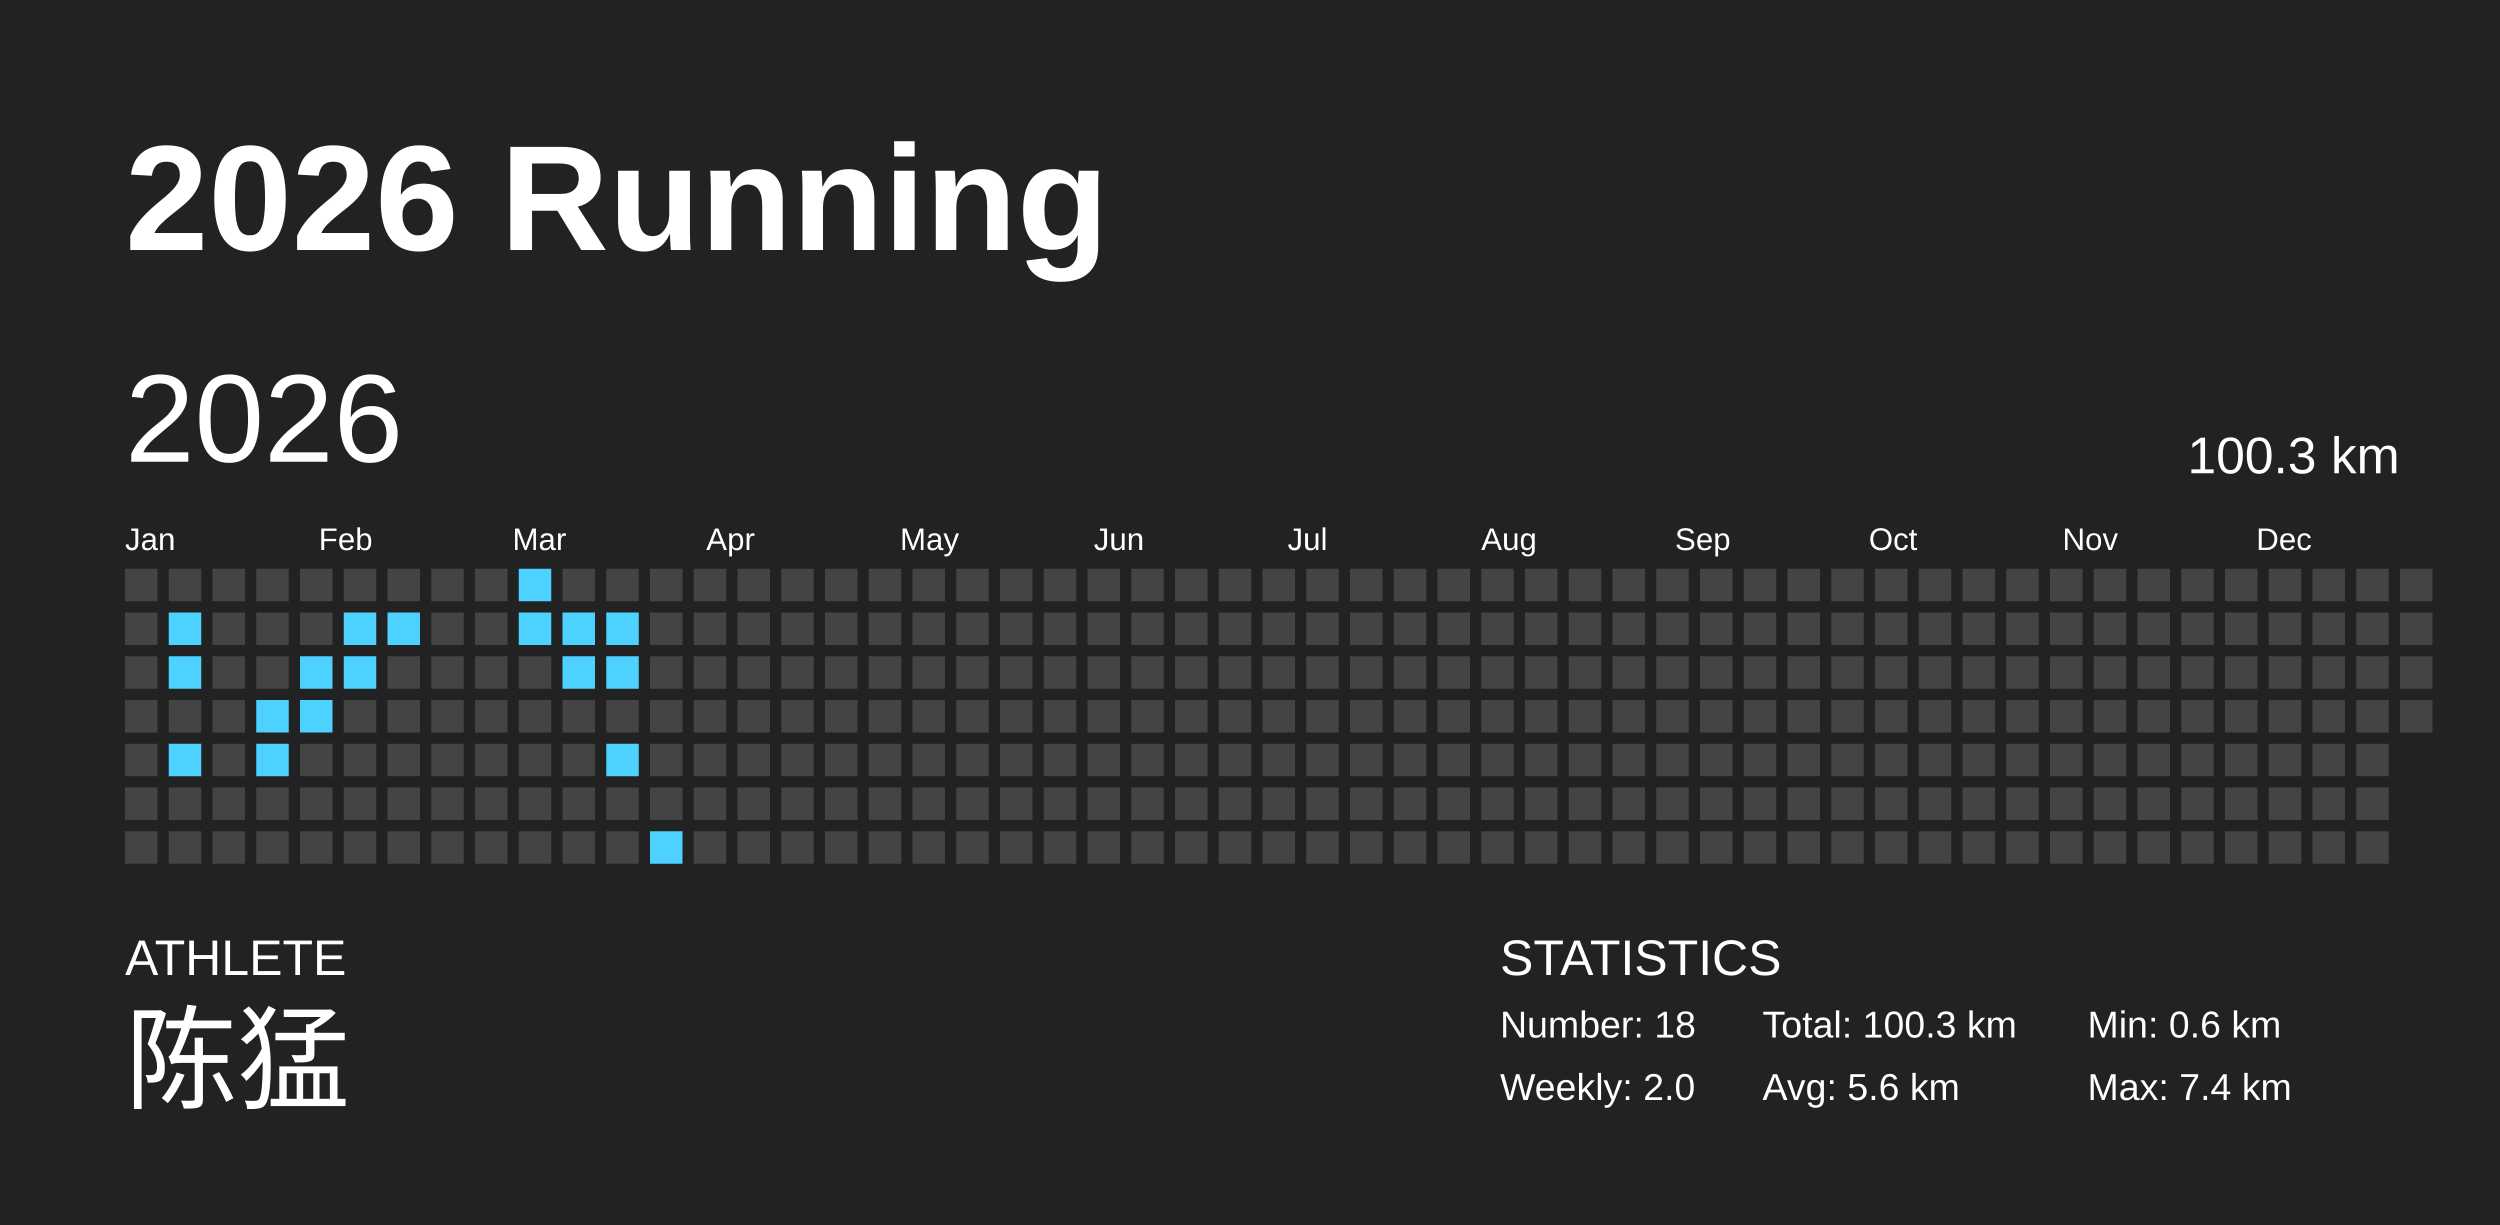
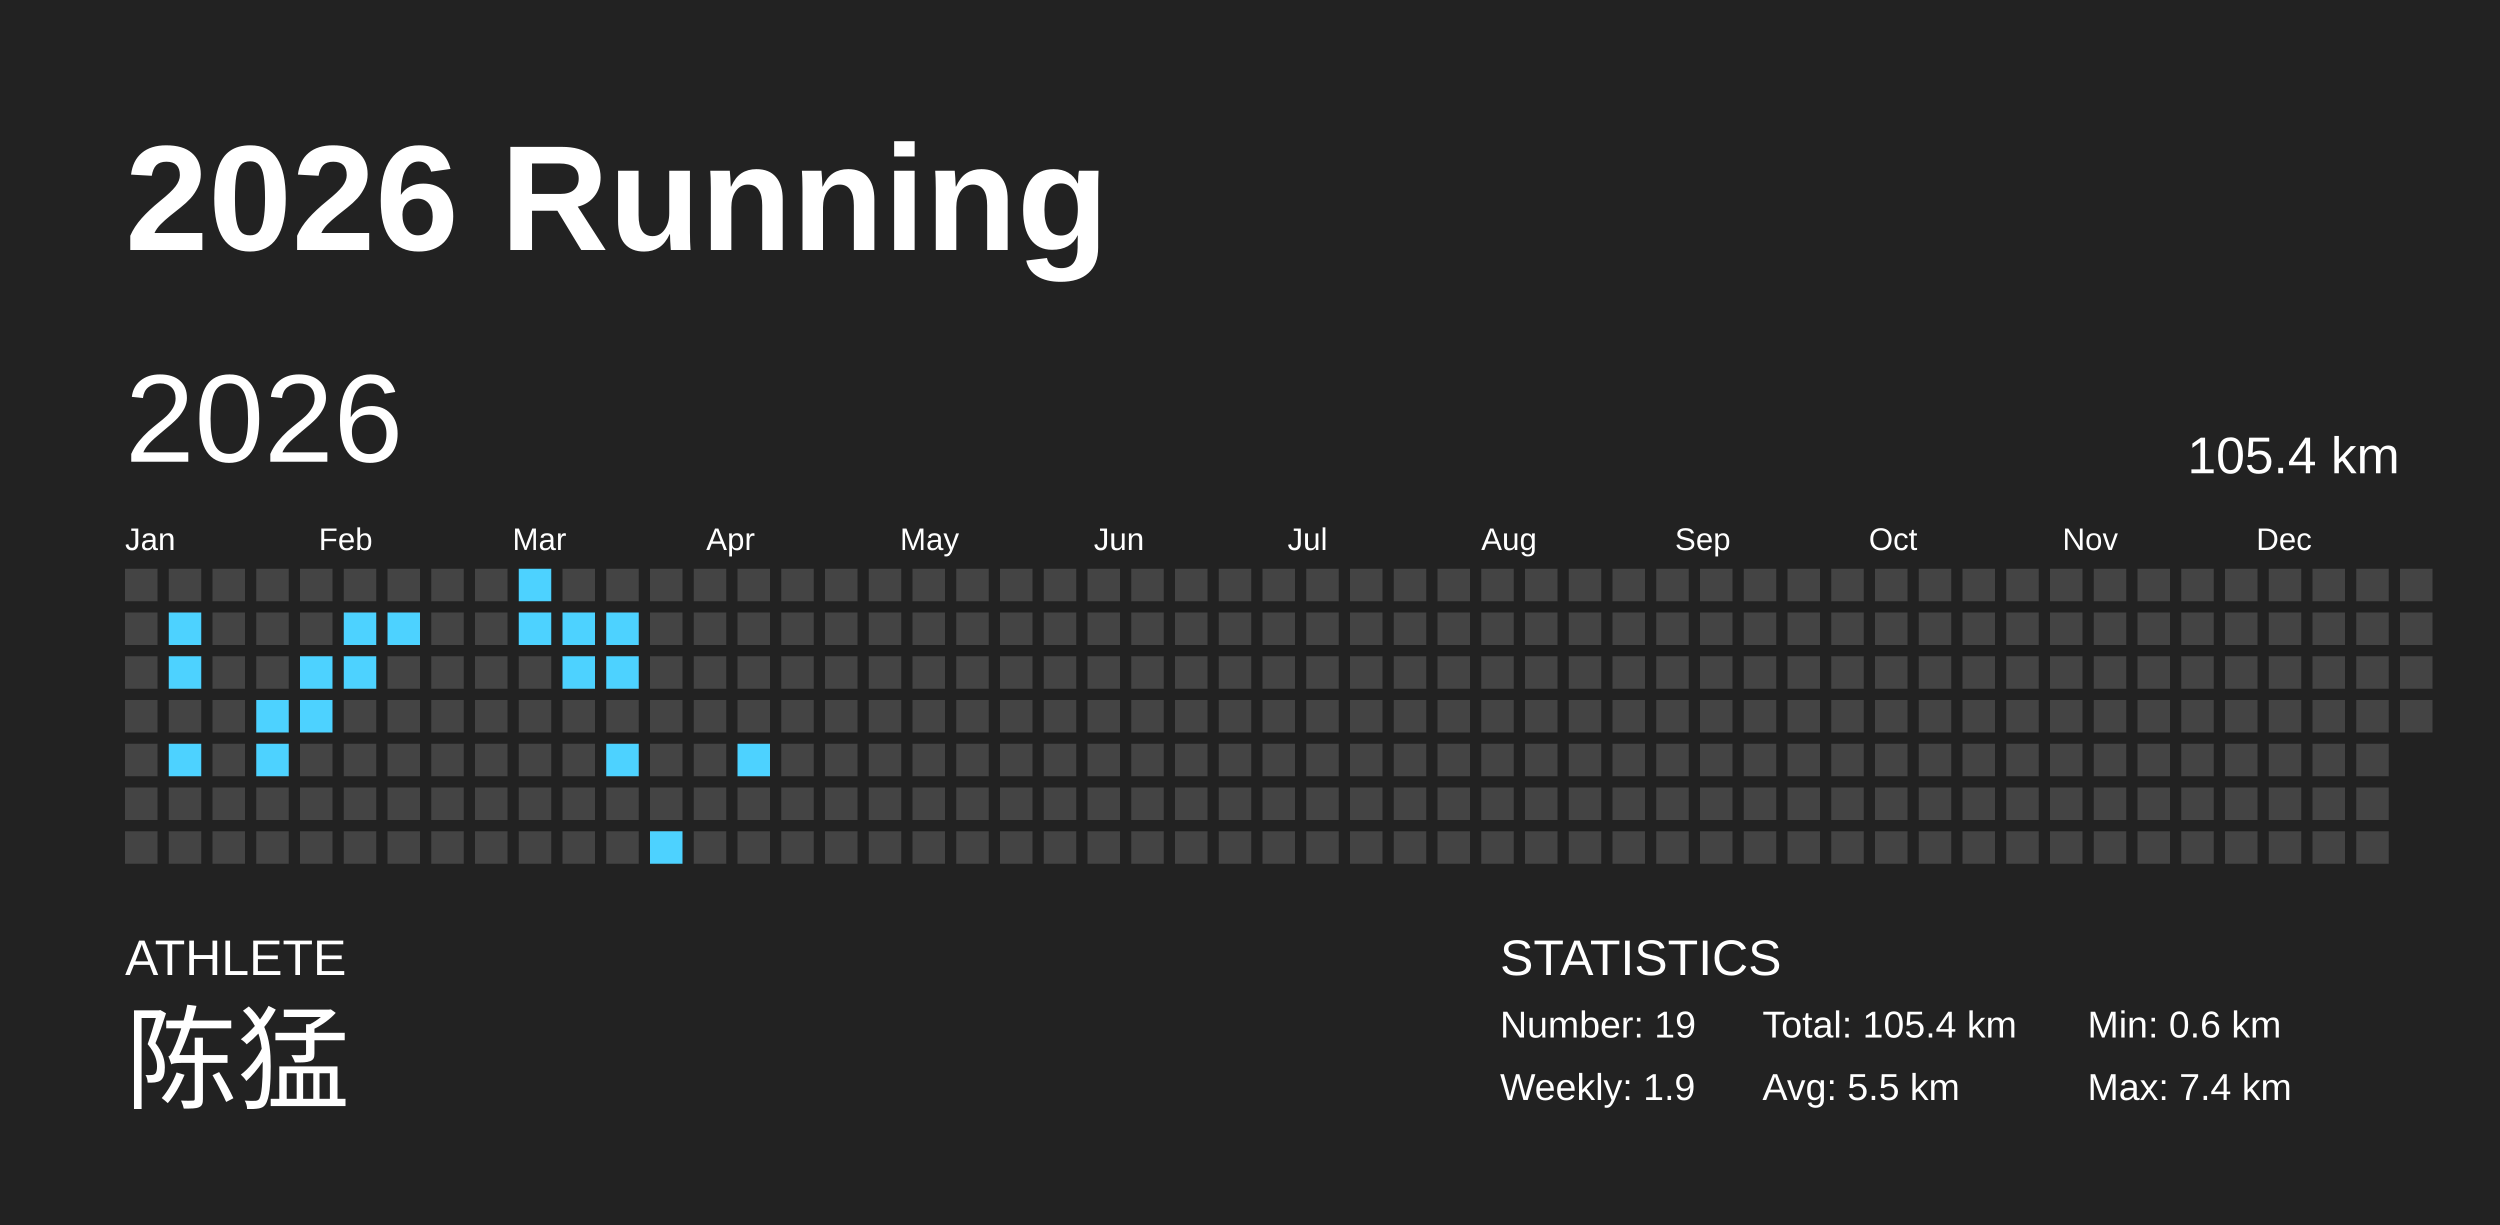
<svg xmlns="http://www.w3.org/2000/svg" baseProfile="full" height="98mm" version="1.1" viewBox="0,0,200,98" width="200mm">
  <defs />
  <rect fill="#222222" height="98" width="200" x="0" y="0" />
  <text fill="#FFFFFF" style="font-size:12px; font-family:Arial; font-weight:bold;" x="10" y="20">2026 Running</text>
  <text fill="#FFFFFF" style="font-size:4px; font-family:Arial" x="10" y="78">ATHLETE</text>
  <text fill="#FFFFFF" style="font-size:9px; font-family:Arial" x="10" y="88">陈猛</text>
  <text fill="#FFFFFF" style="font-size:4px; font-family:Arial" x="120" y="78">STATISTICS</text>
-   <text fill="#FFFFFF" style="font-size:3px; font-family:Arial" x="120" y="83">Number: 18</text>
-   <text fill="#FFFFFF" style="font-size:3px; font-family:Arial" x="120" y="88">Weekly: 2.0</text>
-   <text fill="#FFFFFF" style="font-size:3px; font-family:Arial" x="141" y="83">Total: 100.3 km</text>
-   <text fill="#FFFFFF" style="font-size:3px; font-family:Arial" x="141" y="88">Avg: 5.6 km</text>
+   <text fill="#FFFFFF" style="font-size:3px; font-family:Arial" x="120" y="83">Number: 19</text>
+   <text fill="#FFFFFF" style="font-size:3px; font-family:Arial" x="120" y="88">Weekly: 1.9</text>
+   <text fill="#FFFFFF" style="font-size:3px; font-family:Arial" x="141" y="83">Total: 105.4 km</text>
+   <text fill="#FFFFFF" style="font-size:3px; font-family:Arial" x="141" y="88">Avg: 5.5 km</text>
  <text fill="#FFFFFF" style="font-size:3px; font-family:Arial" x="167" y="83">Min: 0.6 km</text>
  <text fill="#FFFFFF" style="font-size:3px; font-family:Arial" x="167" y="88">Max: 7.4 km</text>
  <text dominant-baseline="hanging" fill="#FFFFFF" style="font-size:10.0px; font-family:Arial;" x="10" y="30">2026</text>
-   <text dominant-baseline="hanging" fill="#FFFFFF" style="font-size:4.125px; font-family:Arial;" x="175" y="35">100.3 km</text>
+   <text dominant-baseline="hanging" fill="#FFFFFF" style="font-size:4.125px; font-family:Arial;" x="175" y="35">105.4 km</text>
  <text fill="#FFFFFF" style="font-size:2.5px; font-family:Arial" x="10.0" y="44">Jan</text>
  <text fill="#FFFFFF" style="font-size:2.5px; font-family:Arial" x="25.5" y="44">Feb</text>
  <text fill="#FFFFFF" style="font-size:2.5px; font-family:Arial" x="41.0" y="44">Mar</text>
  <text fill="#FFFFFF" style="font-size:2.5px; font-family:Arial" x="56.5" y="44">Apr</text>
  <text fill="#FFFFFF" style="font-size:2.5px; font-family:Arial" x="72.0" y="44">May</text>
  <text fill="#FFFFFF" style="font-size:2.5px; font-family:Arial" x="87.5" y="44">Jun</text>
  <text fill="#FFFFFF" style="font-size:2.5px; font-family:Arial" x="103.0" y="44">Jul</text>
  <text fill="#FFFFFF" style="font-size:2.5px; font-family:Arial" x="118.5" y="44">Aug</text>
  <text fill="#FFFFFF" style="font-size:2.5px; font-family:Arial" x="134.0" y="44">Sep</text>
  <text fill="#FFFFFF" style="font-size:2.5px; font-family:Arial" x="149.5" y="44">Oct</text>
  <text fill="#FFFFFF" style="font-size:2.5px; font-family:Arial" x="165.0" y="44">Nov</text>
  <text fill="#FFFFFF" style="font-size:2.5px; font-family:Arial" x="180.5" y="44">Dec</text>
  <rect fill="#444444" height="2.6" width="2.6" x="10.0" y="45.5" />
  <rect fill="#444444" height="2.6" width="2.6" x="10.0" y="49.0" />
  <rect fill="#444444" height="2.6" width="2.6" x="10.0" y="52.5" />
  <rect fill="#444444" height="2.6" width="2.6" x="10.0" y="56.0" />
  <rect fill="#444444" height="2.6" width="2.6" x="10.0" y="59.5" />
  <rect fill="#444444" height="2.6" width="2.6" x="10.0" y="63.0" />
  <rect fill="#444444" height="2.6" width="2.6" x="10.0" y="66.5" />
  <rect fill="#444444" height="2.6" width="2.6" x="13.5" y="45.5" />
  <rect fill="#4dd2ff" height="2.6" width="2.6" x="13.5" y="49.0" />
  <rect fill="#4dd2ff" height="2.6" width="2.6" x="13.5" y="52.5" />
  <rect fill="#444444" height="2.6" width="2.6" x="13.5" y="56.0" />
  <rect fill="#4dd2ff" height="2.6" width="2.6" x="13.5" y="59.5" />
  <rect fill="#444444" height="2.6" width="2.6" x="13.5" y="63.0" />
  <rect fill="#444444" height="2.6" width="2.6" x="13.5" y="66.5" />
  <rect fill="#444444" height="2.6" width="2.6" x="17.0" y="45.5" />
  <rect fill="#444444" height="2.6" width="2.6" x="17.0" y="49.0" />
  <rect fill="#444444" height="2.6" width="2.6" x="17.0" y="52.5" />
  <rect fill="#444444" height="2.6" width="2.6" x="17.0" y="56.0" />
  <rect fill="#444444" height="2.6" width="2.6" x="17.0" y="59.5" />
  <rect fill="#444444" height="2.6" width="2.6" x="17.0" y="63.0" />
  <rect fill="#444444" height="2.6" width="2.6" x="17.0" y="66.5" />
  <rect fill="#444444" height="2.6" width="2.6" x="20.5" y="45.5" />
  <rect fill="#444444" height="2.6" width="2.6" x="20.5" y="49.0" />
  <rect fill="#444444" height="2.6" width="2.6" x="20.5" y="52.5" />
  <rect fill="#4dd2ff" height="2.6" width="2.6" x="20.5" y="56.0" />
  <rect fill="#4dd2ff" height="2.6" width="2.6" x="20.5" y="59.5" />
  <rect fill="#444444" height="2.6" width="2.6" x="20.5" y="63.0" />
  <rect fill="#444444" height="2.6" width="2.6" x="20.5" y="66.5" />
  <rect fill="#444444" height="2.6" width="2.6" x="24.0" y="45.5" />
  <rect fill="#444444" height="2.6" width="2.6" x="24.0" y="49.0" />
  <rect fill="#4dd2ff" height="2.6" width="2.6" x="24.0" y="52.5" />
  <rect fill="#4dd2ff" height="2.6" width="2.6" x="24.0" y="56.0" />
  <rect fill="#444444" height="2.6" width="2.6" x="24.0" y="59.5" />
  <rect fill="#444444" height="2.6" width="2.6" x="24.0" y="63.0" />
  <rect fill="#444444" height="2.6" width="2.6" x="24.0" y="66.5" />
  <rect fill="#444444" height="2.6" width="2.6" x="27.5" y="45.5" />
  <rect fill="#4dd2ff" height="2.6" width="2.6" x="27.5" y="49.0" />
  <rect fill="#4dd2ff" height="2.6" width="2.6" x="27.5" y="52.5" />
  <rect fill="#444444" height="2.6" width="2.6" x="27.5" y="56.0" />
  <rect fill="#444444" height="2.6" width="2.6" x="27.5" y="59.5" />
  <rect fill="#444444" height="2.6" width="2.6" x="27.5" y="63.0" />
  <rect fill="#444444" height="2.6" width="2.6" x="27.5" y="66.5" />
  <rect fill="#444444" height="2.6" width="2.6" x="31.0" y="45.5" />
  <rect fill="#4dd2ff" height="2.6" width="2.6" x="31.0" y="49.0" />
  <rect fill="#444444" height="2.6" width="2.6" x="31.0" y="52.5" />
  <rect fill="#444444" height="2.6" width="2.6" x="31.0" y="56.0" />
  <rect fill="#444444" height="2.6" width="2.6" x="31.0" y="59.5" />
  <rect fill="#444444" height="2.6" width="2.6" x="31.0" y="63.0" />
  <rect fill="#444444" height="2.6" width="2.6" x="31.0" y="66.5" />
  <rect fill="#444444" height="2.6" width="2.6" x="34.5" y="45.5" />
  <rect fill="#444444" height="2.6" width="2.6" x="34.5" y="49.0" />
  <rect fill="#444444" height="2.6" width="2.6" x="34.5" y="52.5" />
  <rect fill="#444444" height="2.6" width="2.6" x="34.5" y="56.0" />
  <rect fill="#444444" height="2.6" width="2.6" x="34.5" y="59.5" />
  <rect fill="#444444" height="2.6" width="2.6" x="34.5" y="63.0" />
  <rect fill="#444444" height="2.6" width="2.6" x="34.5" y="66.5" />
  <rect fill="#444444" height="2.6" width="2.6" x="38.0" y="45.5" />
  <rect fill="#444444" height="2.6" width="2.6" x="38.0" y="49.0" />
  <rect fill="#444444" height="2.6" width="2.6" x="38.0" y="52.5" />
  <rect fill="#444444" height="2.6" width="2.6" x="38.0" y="56.0" />
  <rect fill="#444444" height="2.6" width="2.6" x="38.0" y="59.5" />
  <rect fill="#444444" height="2.6" width="2.6" x="38.0" y="63.0" />
  <rect fill="#444444" height="2.6" width="2.6" x="38.0" y="66.5" />
  <rect fill="#4dd2ff" height="2.6" width="2.6" x="41.5" y="45.5" />
  <rect fill="#4dd2ff" height="2.6" width="2.6" x="41.5" y="49.0" />
  <rect fill="#444444" height="2.6" width="2.6" x="41.5" y="52.5" />
  <rect fill="#444444" height="2.6" width="2.6" x="41.5" y="56.0" />
  <rect fill="#444444" height="2.6" width="2.6" x="41.5" y="59.5" />
  <rect fill="#444444" height="2.6" width="2.6" x="41.5" y="63.0" />
  <rect fill="#444444" height="2.6" width="2.6" x="41.5" y="66.5" />
  <rect fill="#444444" height="2.6" width="2.6" x="45.0" y="45.5" />
  <rect fill="#4dd2ff" height="2.6" width="2.6" x="45.0" y="49.0" />
  <rect fill="#4dd2ff" height="2.6" width="2.6" x="45.0" y="52.5" />
  <rect fill="#444444" height="2.6" width="2.6" x="45.0" y="56.0" />
  <rect fill="#444444" height="2.6" width="2.6" x="45.0" y="59.5" />
  <rect fill="#444444" height="2.6" width="2.6" x="45.0" y="63.0" />
  <rect fill="#444444" height="2.6" width="2.6" x="45.0" y="66.5" />
  <rect fill="#444444" height="2.6" width="2.6" x="48.5" y="45.5" />
  <rect fill="#4dd2ff" height="2.6" width="2.6" x="48.5" y="49.0" />
  <rect fill="#4dd2ff" height="2.6" width="2.6" x="48.5" y="52.5" />
  <rect fill="#444444" height="2.6" width="2.6" x="48.5" y="56.0" />
  <rect fill="#4dd2ff" height="2.6" width="2.6" x="48.5" y="59.5" />
  <rect fill="#444444" height="2.6" width="2.6" x="48.5" y="63.0" />
  <rect fill="#444444" height="2.6" width="2.6" x="48.5" y="66.5" />
  <rect fill="#444444" height="2.6" width="2.6" x="52.0" y="45.5" />
  <rect fill="#444444" height="2.6" width="2.6" x="52.0" y="49.0" />
  <rect fill="#444444" height="2.6" width="2.6" x="52.0" y="52.5" />
  <rect fill="#444444" height="2.6" width="2.6" x="52.0" y="56.0" />
  <rect fill="#444444" height="2.6" width="2.6" x="52.0" y="59.5" />
  <rect fill="#444444" height="2.6" width="2.6" x="52.0" y="63.0" />
  <rect fill="#4dd2ff" height="2.6" width="2.6" x="52.0" y="66.5" />
  <rect fill="#444444" height="2.6" width="2.6" x="55.5" y="45.5" />
  <rect fill="#444444" height="2.6" width="2.6" x="55.5" y="49.0" />
  <rect fill="#444444" height="2.6" width="2.6" x="55.5" y="52.5" />
  <rect fill="#444444" height="2.6" width="2.6" x="55.5" y="56.0" />
  <rect fill="#444444" height="2.6" width="2.6" x="55.5" y="59.5" />
  <rect fill="#444444" height="2.6" width="2.6" x="55.5" y="63.0" />
  <rect fill="#444444" height="2.6" width="2.6" x="55.5" y="66.5" />
  <rect fill="#444444" height="2.6" width="2.6" x="59.0" y="45.5" />
  <rect fill="#444444" height="2.6" width="2.6" x="59.0" y="49.0" />
  <rect fill="#444444" height="2.6" width="2.6" x="59.0" y="52.5" />
  <rect fill="#444444" height="2.6" width="2.6" x="59.0" y="56.0" />
-   <rect fill="#444444" height="2.6" width="2.6" x="59.0" y="59.5" />
+   <rect fill="#4dd2ff" height="2.6" width="2.6" x="59.0" y="59.5" />
  <rect fill="#444444" height="2.6" width="2.6" x="59.0" y="63.0" />
  <rect fill="#444444" height="2.6" width="2.6" x="59.0" y="66.5" />
  <rect fill="#444444" height="2.6" width="2.6" x="62.5" y="45.5" />
  <rect fill="#444444" height="2.6" width="2.6" x="62.5" y="49.0" />
  <rect fill="#444444" height="2.6" width="2.6" x="62.5" y="52.5" />
  <rect fill="#444444" height="2.6" width="2.6" x="62.5" y="56.0" />
  <rect fill="#444444" height="2.6" width="2.6" x="62.5" y="59.5" />
  <rect fill="#444444" height="2.6" width="2.6" x="62.5" y="63.0" />
  <rect fill="#444444" height="2.6" width="2.6" x="62.5" y="66.5" />
  <rect fill="#444444" height="2.6" width="2.6" x="66.0" y="45.5" />
  <rect fill="#444444" height="2.6" width="2.6" x="66.0" y="49.0" />
  <rect fill="#444444" height="2.6" width="2.6" x="66.0" y="52.5" />
  <rect fill="#444444" height="2.6" width="2.6" x="66.0" y="56.0" />
  <rect fill="#444444" height="2.6" width="2.6" x="66.0" y="59.5" />
  <rect fill="#444444" height="2.6" width="2.6" x="66.0" y="63.0" />
  <rect fill="#444444" height="2.6" width="2.6" x="66.0" y="66.5" />
  <rect fill="#444444" height="2.6" width="2.6" x="69.5" y="45.5" />
  <rect fill="#444444" height="2.6" width="2.6" x="69.5" y="49.0" />
  <rect fill="#444444" height="2.6" width="2.6" x="69.5" y="52.5" />
  <rect fill="#444444" height="2.6" width="2.6" x="69.5" y="56.0" />
  <rect fill="#444444" height="2.6" width="2.6" x="69.5" y="59.5" />
  <rect fill="#444444" height="2.6" width="2.6" x="69.5" y="63.0" />
  <rect fill="#444444" height="2.6" width="2.6" x="69.5" y="66.5" />
  <rect fill="#444444" height="2.6" width="2.6" x="73.0" y="45.5" />
  <rect fill="#444444" height="2.6" width="2.6" x="73.0" y="49.0" />
  <rect fill="#444444" height="2.6" width="2.6" x="73.0" y="52.5" />
  <rect fill="#444444" height="2.6" width="2.6" x="73.0" y="56.0" />
  <rect fill="#444444" height="2.6" width="2.6" x="73.0" y="59.5" />
  <rect fill="#444444" height="2.6" width="2.6" x="73.0" y="63.0" />
  <rect fill="#444444" height="2.6" width="2.6" x="73.0" y="66.5" />
  <rect fill="#444444" height="2.6" width="2.6" x="76.5" y="45.5" />
  <rect fill="#444444" height="2.6" width="2.6" x="76.5" y="49.0" />
  <rect fill="#444444" height="2.6" width="2.6" x="76.5" y="52.5" />
  <rect fill="#444444" height="2.6" width="2.6" x="76.5" y="56.0" />
  <rect fill="#444444" height="2.6" width="2.6" x="76.5" y="59.5" />
  <rect fill="#444444" height="2.6" width="2.6" x="76.5" y="63.0" />
  <rect fill="#444444" height="2.6" width="2.6" x="76.5" y="66.5" />
  <rect fill="#444444" height="2.6" width="2.6" x="80.0" y="45.5" />
  <rect fill="#444444" height="2.6" width="2.6" x="80.0" y="49.0" />
  <rect fill="#444444" height="2.6" width="2.6" x="80.0" y="52.5" />
  <rect fill="#444444" height="2.6" width="2.6" x="80.0" y="56.0" />
  <rect fill="#444444" height="2.6" width="2.6" x="80.0" y="59.5" />
  <rect fill="#444444" height="2.6" width="2.6" x="80.0" y="63.0" />
  <rect fill="#444444" height="2.6" width="2.6" x="80.0" y="66.5" />
  <rect fill="#444444" height="2.6" width="2.6" x="83.5" y="45.5" />
  <rect fill="#444444" height="2.6" width="2.6" x="83.5" y="49.0" />
  <rect fill="#444444" height="2.6" width="2.6" x="83.5" y="52.5" />
  <rect fill="#444444" height="2.6" width="2.6" x="83.5" y="56.0" />
  <rect fill="#444444" height="2.6" width="2.6" x="83.5" y="59.5" />
  <rect fill="#444444" height="2.6" width="2.6" x="83.5" y="63.0" />
  <rect fill="#444444" height="2.6" width="2.6" x="83.5" y="66.5" />
  <rect fill="#444444" height="2.6" width="2.6" x="87.0" y="45.5" />
  <rect fill="#444444" height="2.6" width="2.6" x="87.0" y="49.0" />
  <rect fill="#444444" height="2.6" width="2.6" x="87.0" y="52.5" />
  <rect fill="#444444" height="2.6" width="2.6" x="87.0" y="56.0" />
  <rect fill="#444444" height="2.6" width="2.6" x="87.0" y="59.5" />
  <rect fill="#444444" height="2.6" width="2.6" x="87.0" y="63.0" />
  <rect fill="#444444" height="2.6" width="2.6" x="87.0" y="66.5" />
  <rect fill="#444444" height="2.6" width="2.6" x="90.5" y="45.5" />
  <rect fill="#444444" height="2.6" width="2.6" x="90.5" y="49.0" />
  <rect fill="#444444" height="2.6" width="2.6" x="90.5" y="52.5" />
  <rect fill="#444444" height="2.6" width="2.6" x="90.5" y="56.0" />
  <rect fill="#444444" height="2.6" width="2.6" x="90.5" y="59.5" />
  <rect fill="#444444" height="2.6" width="2.6" x="90.5" y="63.0" />
  <rect fill="#444444" height="2.6" width="2.6" x="90.5" y="66.5" />
  <rect fill="#444444" height="2.6" width="2.6" x="94.0" y="45.5" />
  <rect fill="#444444" height="2.6" width="2.6" x="94.0" y="49.0" />
  <rect fill="#444444" height="2.6" width="2.6" x="94.0" y="52.5" />
  <rect fill="#444444" height="2.6" width="2.6" x="94.0" y="56.0" />
  <rect fill="#444444" height="2.6" width="2.6" x="94.0" y="59.5" />
  <rect fill="#444444" height="2.6" width="2.6" x="94.0" y="63.0" />
  <rect fill="#444444" height="2.6" width="2.6" x="94.0" y="66.5" />
  <rect fill="#444444" height="2.6" width="2.6" x="97.5" y="45.5" />
  <rect fill="#444444" height="2.6" width="2.6" x="97.5" y="49.0" />
  <rect fill="#444444" height="2.6" width="2.6" x="97.5" y="52.5" />
  <rect fill="#444444" height="2.6" width="2.6" x="97.5" y="56.0" />
  <rect fill="#444444" height="2.6" width="2.6" x="97.5" y="59.5" />
  <rect fill="#444444" height="2.6" width="2.6" x="97.5" y="63.0" />
  <rect fill="#444444" height="2.6" width="2.6" x="97.5" y="66.5" />
  <rect fill="#444444" height="2.6" width="2.6" x="101.0" y="45.5" />
  <rect fill="#444444" height="2.6" width="2.6" x="101.0" y="49.0" />
  <rect fill="#444444" height="2.6" width="2.6" x="101.0" y="52.5" />
  <rect fill="#444444" height="2.6" width="2.6" x="101.0" y="56.0" />
  <rect fill="#444444" height="2.6" width="2.6" x="101.0" y="59.5" />
  <rect fill="#444444" height="2.6" width="2.6" x="101.0" y="63.0" />
  <rect fill="#444444" height="2.6" width="2.6" x="101.0" y="66.5" />
  <rect fill="#444444" height="2.6" width="2.6" x="104.5" y="45.5" />
  <rect fill="#444444" height="2.6" width="2.6" x="104.5" y="49.0" />
  <rect fill="#444444" height="2.6" width="2.6" x="104.5" y="52.5" />
  <rect fill="#444444" height="2.6" width="2.6" x="104.5" y="56.0" />
  <rect fill="#444444" height="2.6" width="2.6" x="104.5" y="59.5" />
  <rect fill="#444444" height="2.6" width="2.6" x="104.5" y="63.0" />
  <rect fill="#444444" height="2.6" width="2.6" x="104.5" y="66.5" />
  <rect fill="#444444" height="2.6" width="2.6" x="108.0" y="45.5" />
  <rect fill="#444444" height="2.6" width="2.6" x="108.0" y="49.0" />
  <rect fill="#444444" height="2.6" width="2.6" x="108.0" y="52.5" />
  <rect fill="#444444" height="2.6" width="2.6" x="108.0" y="56.0" />
  <rect fill="#444444" height="2.6" width="2.6" x="108.0" y="59.5" />
  <rect fill="#444444" height="2.6" width="2.6" x="108.0" y="63.0" />
  <rect fill="#444444" height="2.6" width="2.6" x="108.0" y="66.5" />
  <rect fill="#444444" height="2.6" width="2.6" x="111.5" y="45.5" />
  <rect fill="#444444" height="2.6" width="2.6" x="111.5" y="49.0" />
  <rect fill="#444444" height="2.6" width="2.6" x="111.5" y="52.5" />
  <rect fill="#444444" height="2.6" width="2.6" x="111.5" y="56.0" />
  <rect fill="#444444" height="2.6" width="2.6" x="111.5" y="59.5" />
  <rect fill="#444444" height="2.6" width="2.6" x="111.5" y="63.0" />
  <rect fill="#444444" height="2.6" width="2.6" x="111.5" y="66.5" />
  <rect fill="#444444" height="2.6" width="2.6" x="115.0" y="45.5" />
  <rect fill="#444444" height="2.6" width="2.6" x="115.0" y="49.0" />
  <rect fill="#444444" height="2.6" width="2.6" x="115.0" y="52.5" />
  <rect fill="#444444" height="2.6" width="2.6" x="115.0" y="56.0" />
  <rect fill="#444444" height="2.6" width="2.6" x="115.0" y="59.5" />
  <rect fill="#444444" height="2.6" width="2.6" x="115.0" y="63.0" />
  <rect fill="#444444" height="2.6" width="2.6" x="115.0" y="66.5" />
  <rect fill="#444444" height="2.6" width="2.6" x="118.5" y="45.5" />
  <rect fill="#444444" height="2.6" width="2.6" x="118.5" y="49.0" />
  <rect fill="#444444" height="2.6" width="2.6" x="118.5" y="52.5" />
  <rect fill="#444444" height="2.6" width="2.6" x="118.5" y="56.0" />
  <rect fill="#444444" height="2.6" width="2.6" x="118.5" y="59.5" />
  <rect fill="#444444" height="2.6" width="2.6" x="118.5" y="63.0" />
  <rect fill="#444444" height="2.6" width="2.6" x="118.5" y="66.5" />
  <rect fill="#444444" height="2.6" width="2.6" x="122.0" y="45.5" />
  <rect fill="#444444" height="2.6" width="2.6" x="122.0" y="49.0" />
  <rect fill="#444444" height="2.6" width="2.6" x="122.0" y="52.5" />
  <rect fill="#444444" height="2.6" width="2.6" x="122.0" y="56.0" />
  <rect fill="#444444" height="2.6" width="2.6" x="122.0" y="59.5" />
  <rect fill="#444444" height="2.6" width="2.6" x="122.0" y="63.0" />
  <rect fill="#444444" height="2.6" width="2.6" x="122.0" y="66.5" />
  <rect fill="#444444" height="2.6" width="2.6" x="125.5" y="45.5" />
  <rect fill="#444444" height="2.6" width="2.6" x="125.5" y="49.0" />
  <rect fill="#444444" height="2.6" width="2.6" x="125.5" y="52.5" />
  <rect fill="#444444" height="2.6" width="2.6" x="125.5" y="56.0" />
  <rect fill="#444444" height="2.6" width="2.6" x="125.5" y="59.5" />
  <rect fill="#444444" height="2.6" width="2.6" x="125.5" y="63.0" />
  <rect fill="#444444" height="2.6" width="2.6" x="125.5" y="66.5" />
  <rect fill="#444444" height="2.6" width="2.6" x="129.0" y="45.5" />
  <rect fill="#444444" height="2.6" width="2.6" x="129.0" y="49.0" />
  <rect fill="#444444" height="2.6" width="2.6" x="129.0" y="52.5" />
  <rect fill="#444444" height="2.6" width="2.6" x="129.0" y="56.0" />
  <rect fill="#444444" height="2.6" width="2.6" x="129.0" y="59.5" />
  <rect fill="#444444" height="2.6" width="2.6" x="129.0" y="63.0" />
  <rect fill="#444444" height="2.6" width="2.6" x="129.0" y="66.5" />
  <rect fill="#444444" height="2.6" width="2.6" x="132.5" y="45.5" />
  <rect fill="#444444" height="2.6" width="2.6" x="132.5" y="49.0" />
  <rect fill="#444444" height="2.6" width="2.6" x="132.5" y="52.5" />
  <rect fill="#444444" height="2.6" width="2.6" x="132.5" y="56.0" />
  <rect fill="#444444" height="2.6" width="2.6" x="132.5" y="59.5" />
  <rect fill="#444444" height="2.6" width="2.6" x="132.5" y="63.0" />
  <rect fill="#444444" height="2.6" width="2.6" x="132.5" y="66.5" />
  <rect fill="#444444" height="2.6" width="2.6" x="136.0" y="45.5" />
  <rect fill="#444444" height="2.6" width="2.6" x="136.0" y="49.0" />
  <rect fill="#444444" height="2.6" width="2.6" x="136.0" y="52.5" />
  <rect fill="#444444" height="2.6" width="2.6" x="136.0" y="56.0" />
  <rect fill="#444444" height="2.6" width="2.6" x="136.0" y="59.5" />
  <rect fill="#444444" height="2.6" width="2.6" x="136.0" y="63.0" />
  <rect fill="#444444" height="2.6" width="2.6" x="136.0" y="66.5" />
  <rect fill="#444444" height="2.6" width="2.6" x="139.5" y="45.5" />
  <rect fill="#444444" height="2.6" width="2.6" x="139.5" y="49.0" />
  <rect fill="#444444" height="2.6" width="2.6" x="139.5" y="52.5" />
  <rect fill="#444444" height="2.6" width="2.6" x="139.5" y="56.0" />
  <rect fill="#444444" height="2.6" width="2.6" x="139.5" y="59.5" />
  <rect fill="#444444" height="2.6" width="2.6" x="139.5" y="63.0" />
  <rect fill="#444444" height="2.6" width="2.6" x="139.5" y="66.5" />
  <rect fill="#444444" height="2.6" width="2.6" x="143.0" y="45.5" />
  <rect fill="#444444" height="2.6" width="2.6" x="143.0" y="49.0" />
  <rect fill="#444444" height="2.6" width="2.6" x="143.0" y="52.5" />
  <rect fill="#444444" height="2.6" width="2.6" x="143.0" y="56.0" />
  <rect fill="#444444" height="2.6" width="2.6" x="143.0" y="59.5" />
  <rect fill="#444444" height="2.6" width="2.6" x="143.0" y="63.0" />
  <rect fill="#444444" height="2.6" width="2.6" x="143.0" y="66.5" />
  <rect fill="#444444" height="2.6" width="2.6" x="146.5" y="45.5" />
  <rect fill="#444444" height="2.6" width="2.6" x="146.5" y="49.0" />
  <rect fill="#444444" height="2.6" width="2.6" x="146.5" y="52.5" />
  <rect fill="#444444" height="2.6" width="2.6" x="146.5" y="56.0" />
  <rect fill="#444444" height="2.6" width="2.6" x="146.5" y="59.5" />
  <rect fill="#444444" height="2.6" width="2.6" x="146.5" y="63.0" />
  <rect fill="#444444" height="2.6" width="2.6" x="146.5" y="66.5" />
  <rect fill="#444444" height="2.6" width="2.6" x="150.0" y="45.5" />
  <rect fill="#444444" height="2.6" width="2.6" x="150.0" y="49.0" />
  <rect fill="#444444" height="2.6" width="2.6" x="150.0" y="52.5" />
  <rect fill="#444444" height="2.6" width="2.6" x="150.0" y="56.0" />
  <rect fill="#444444" height="2.6" width="2.6" x="150.0" y="59.5" />
  <rect fill="#444444" height="2.6" width="2.6" x="150.0" y="63.0" />
  <rect fill="#444444" height="2.6" width="2.6" x="150.0" y="66.5" />
  <rect fill="#444444" height="2.6" width="2.6" x="153.5" y="45.5" />
  <rect fill="#444444" height="2.6" width="2.6" x="153.5" y="49.0" />
  <rect fill="#444444" height="2.6" width="2.6" x="153.5" y="52.5" />
  <rect fill="#444444" height="2.6" width="2.6" x="153.5" y="56.0" />
  <rect fill="#444444" height="2.6" width="2.6" x="153.5" y="59.5" />
  <rect fill="#444444" height="2.6" width="2.6" x="153.5" y="63.0" />
  <rect fill="#444444" height="2.6" width="2.6" x="153.5" y="66.5" />
  <rect fill="#444444" height="2.6" width="2.6" x="157.0" y="45.5" />
  <rect fill="#444444" height="2.6" width="2.6" x="157.0" y="49.0" />
  <rect fill="#444444" height="2.6" width="2.6" x="157.0" y="52.5" />
  <rect fill="#444444" height="2.6" width="2.6" x="157.0" y="56.0" />
  <rect fill="#444444" height="2.6" width="2.6" x="157.0" y="59.5" />
  <rect fill="#444444" height="2.6" width="2.6" x="157.0" y="63.0" />
  <rect fill="#444444" height="2.6" width="2.6" x="157.0" y="66.5" />
  <rect fill="#444444" height="2.6" width="2.6" x="160.5" y="45.5" />
  <rect fill="#444444" height="2.6" width="2.6" x="160.5" y="49.0" />
  <rect fill="#444444" height="2.6" width="2.6" x="160.5" y="52.5" />
  <rect fill="#444444" height="2.6" width="2.6" x="160.5" y="56.0" />
  <rect fill="#444444" height="2.6" width="2.6" x="160.5" y="59.5" />
  <rect fill="#444444" height="2.6" width="2.6" x="160.5" y="63.0" />
  <rect fill="#444444" height="2.6" width="2.6" x="160.5" y="66.5" />
  <rect fill="#444444" height="2.6" width="2.6" x="164.0" y="45.5" />
  <rect fill="#444444" height="2.6" width="2.6" x="164.0" y="49.0" />
  <rect fill="#444444" height="2.6" width="2.6" x="164.0" y="52.5" />
  <rect fill="#444444" height="2.6" width="2.6" x="164.0" y="56.0" />
  <rect fill="#444444" height="2.6" width="2.6" x="164.0" y="59.5" />
  <rect fill="#444444" height="2.6" width="2.6" x="164.0" y="63.0" />
  <rect fill="#444444" height="2.6" width="2.6" x="164.0" y="66.5" />
  <rect fill="#444444" height="2.6" width="2.6" x="167.5" y="45.5" />
  <rect fill="#444444" height="2.6" width="2.6" x="167.5" y="49.0" />
  <rect fill="#444444" height="2.6" width="2.6" x="167.5" y="52.5" />
  <rect fill="#444444" height="2.6" width="2.6" x="167.5" y="56.0" />
  <rect fill="#444444" height="2.6" width="2.6" x="167.5" y="59.5" />
  <rect fill="#444444" height="2.6" width="2.6" x="167.5" y="63.0" />
  <rect fill="#444444" height="2.6" width="2.6" x="167.5" y="66.5" />
  <rect fill="#444444" height="2.6" width="2.6" x="171.0" y="45.5" />
  <rect fill="#444444" height="2.6" width="2.6" x="171.0" y="49.0" />
  <rect fill="#444444" height="2.6" width="2.6" x="171.0" y="52.5" />
  <rect fill="#444444" height="2.6" width="2.6" x="171.0" y="56.0" />
  <rect fill="#444444" height="2.6" width="2.6" x="171.0" y="59.5" />
  <rect fill="#444444" height="2.6" width="2.6" x="171.0" y="63.0" />
  <rect fill="#444444" height="2.6" width="2.6" x="171.0" y="66.5" />
  <rect fill="#444444" height="2.6" width="2.6" x="174.5" y="45.5" />
  <rect fill="#444444" height="2.6" width="2.6" x="174.5" y="49.0" />
  <rect fill="#444444" height="2.6" width="2.6" x="174.5" y="52.5" />
  <rect fill="#444444" height="2.6" width="2.6" x="174.5" y="56.0" />
  <rect fill="#444444" height="2.6" width="2.6" x="174.5" y="59.5" />
  <rect fill="#444444" height="2.6" width="2.6" x="174.5" y="63.0" />
  <rect fill="#444444" height="2.6" width="2.6" x="174.5" y="66.5" />
  <rect fill="#444444" height="2.6" width="2.6" x="178.0" y="45.5" />
  <rect fill="#444444" height="2.6" width="2.6" x="178.0" y="49.0" />
  <rect fill="#444444" height="2.6" width="2.6" x="178.0" y="52.5" />
  <rect fill="#444444" height="2.6" width="2.6" x="178.0" y="56.0" />
  <rect fill="#444444" height="2.6" width="2.6" x="178.0" y="59.5" />
  <rect fill="#444444" height="2.6" width="2.6" x="178.0" y="63.0" />
  <rect fill="#444444" height="2.6" width="2.6" x="178.0" y="66.5" />
  <rect fill="#444444" height="2.6" width="2.6" x="181.5" y="45.5" />
  <rect fill="#444444" height="2.6" width="2.6" x="181.5" y="49.0" />
  <rect fill="#444444" height="2.6" width="2.6" x="181.5" y="52.5" />
  <rect fill="#444444" height="2.6" width="2.6" x="181.5" y="56.0" />
  <rect fill="#444444" height="2.6" width="2.6" x="181.5" y="59.5" />
  <rect fill="#444444" height="2.6" width="2.6" x="181.5" y="63.0" />
  <rect fill="#444444" height="2.6" width="2.6" x="181.5" y="66.5" />
  <rect fill="#444444" height="2.6" width="2.6" x="185.0" y="45.5" />
  <rect fill="#444444" height="2.6" width="2.6" x="185.0" y="49.0" />
  <rect fill="#444444" height="2.6" width="2.6" x="185.0" y="52.5" />
  <rect fill="#444444" height="2.6" width="2.6" x="185.0" y="56.0" />
  <rect fill="#444444" height="2.6" width="2.6" x="185.0" y="59.5" />
  <rect fill="#444444" height="2.6" width="2.6" x="185.0" y="63.0" />
  <rect fill="#444444" height="2.6" width="2.6" x="185.0" y="66.5" />
  <rect fill="#444444" height="2.6" width="2.6" x="188.5" y="45.5" />
  <rect fill="#444444" height="2.6" width="2.6" x="188.5" y="49.0" />
  <rect fill="#444444" height="2.6" width="2.6" x="188.5" y="52.5" />
  <rect fill="#444444" height="2.6" width="2.6" x="188.5" y="56.0" />
  <rect fill="#444444" height="2.6" width="2.6" x="188.5" y="59.5" />
  <rect fill="#444444" height="2.6" width="2.6" x="188.5" y="63.0" />
  <rect fill="#444444" height="2.6" width="2.6" x="188.5" y="66.5" />
  <rect fill="#444444" height="2.6" width="2.6" x="192.0" y="45.5" />
  <rect fill="#444444" height="2.6" width="2.6" x="192.0" y="49.0" />
  <rect fill="#444444" height="2.6" width="2.6" x="192.0" y="52.5" />
  <rect fill="#444444" height="2.6" width="2.6" x="192.0" y="56.0" />
</svg>
